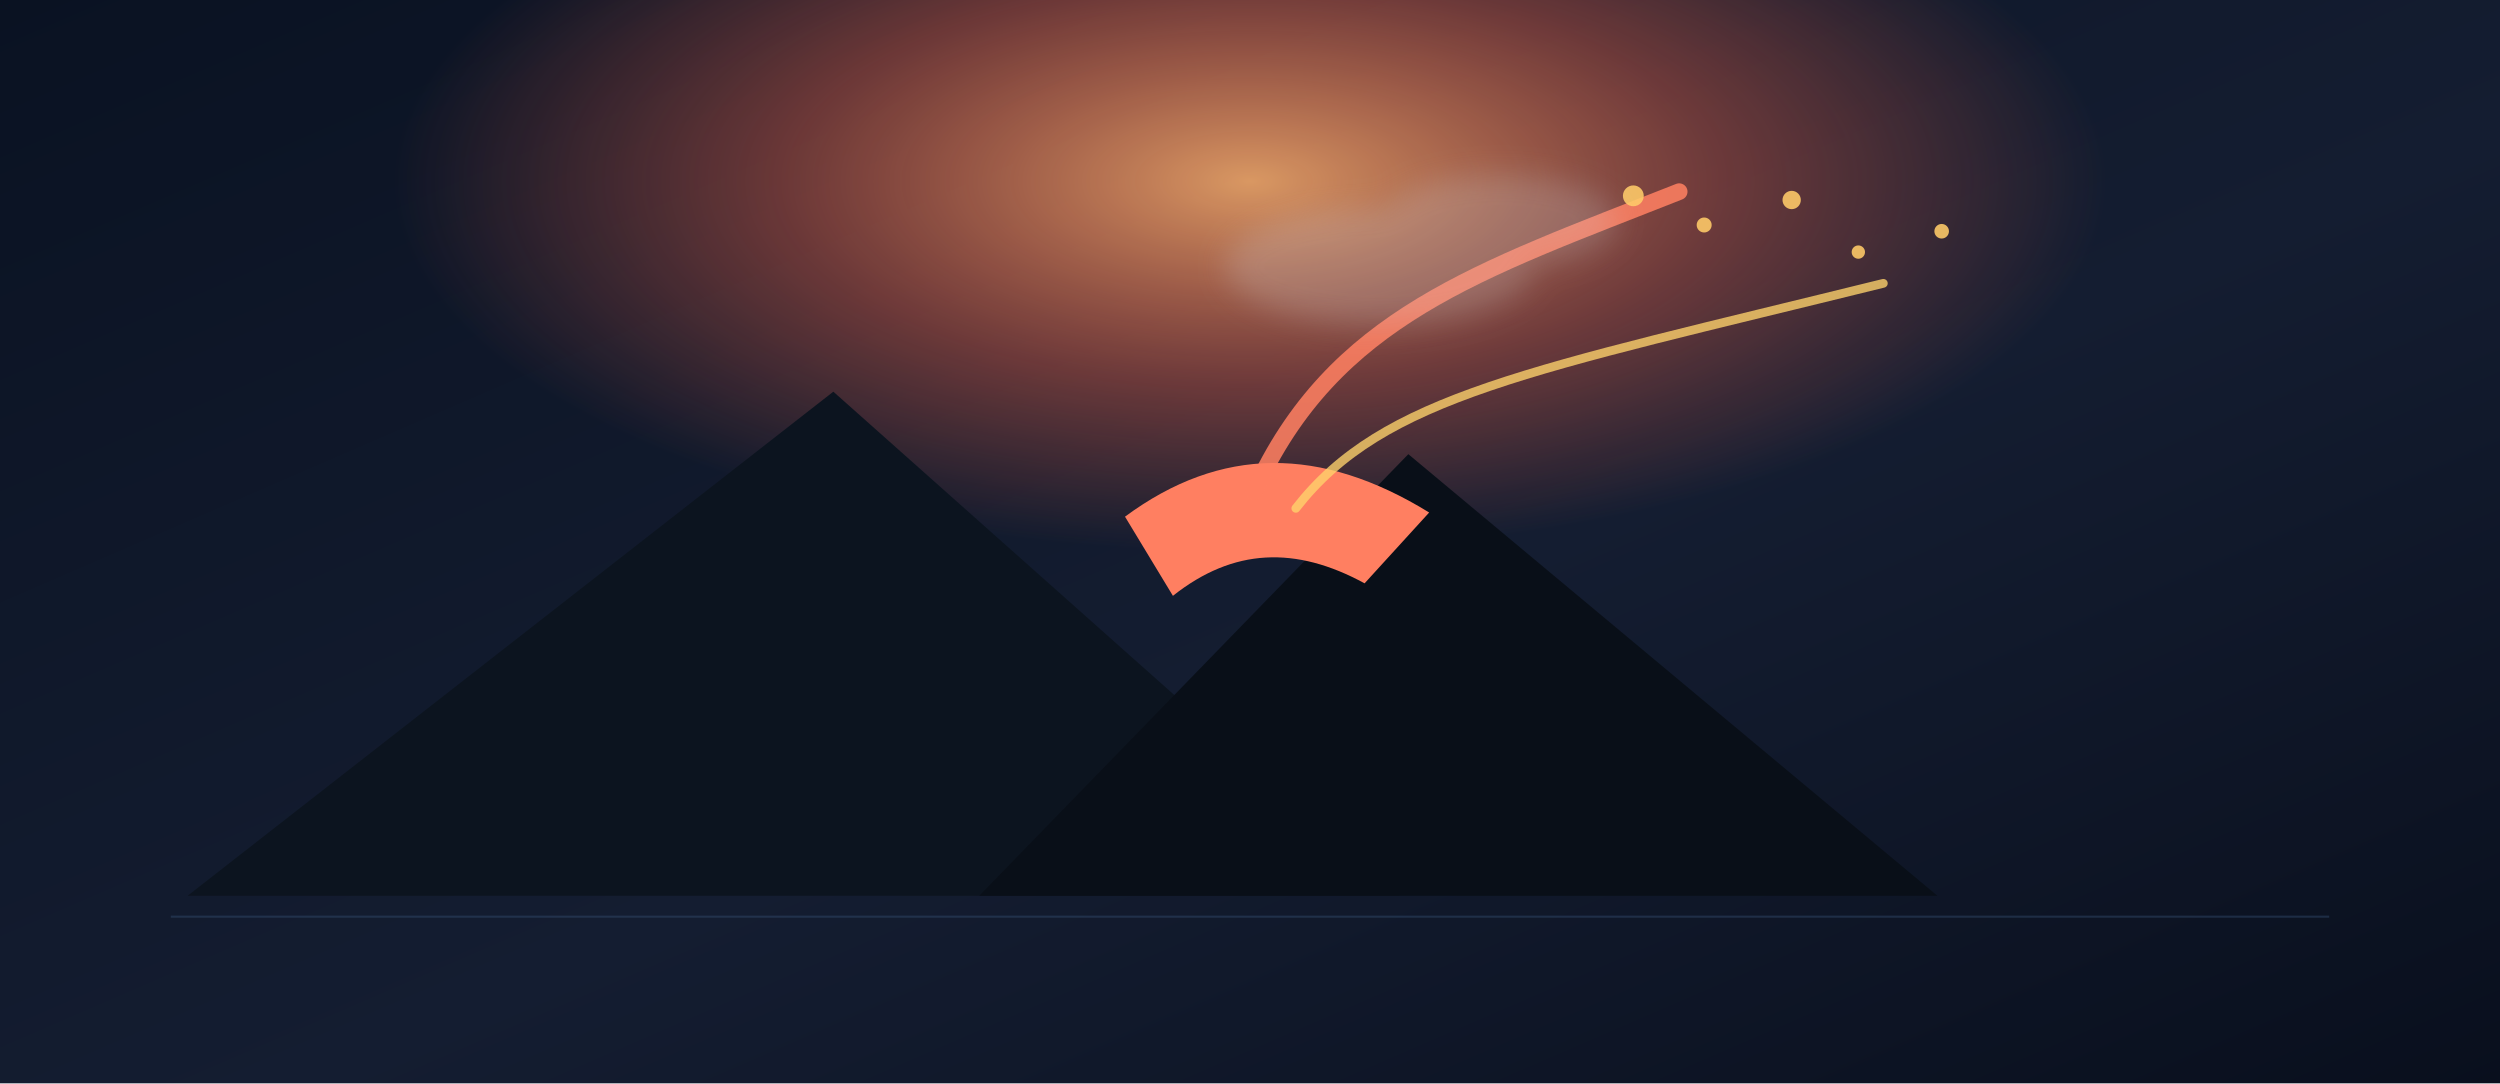
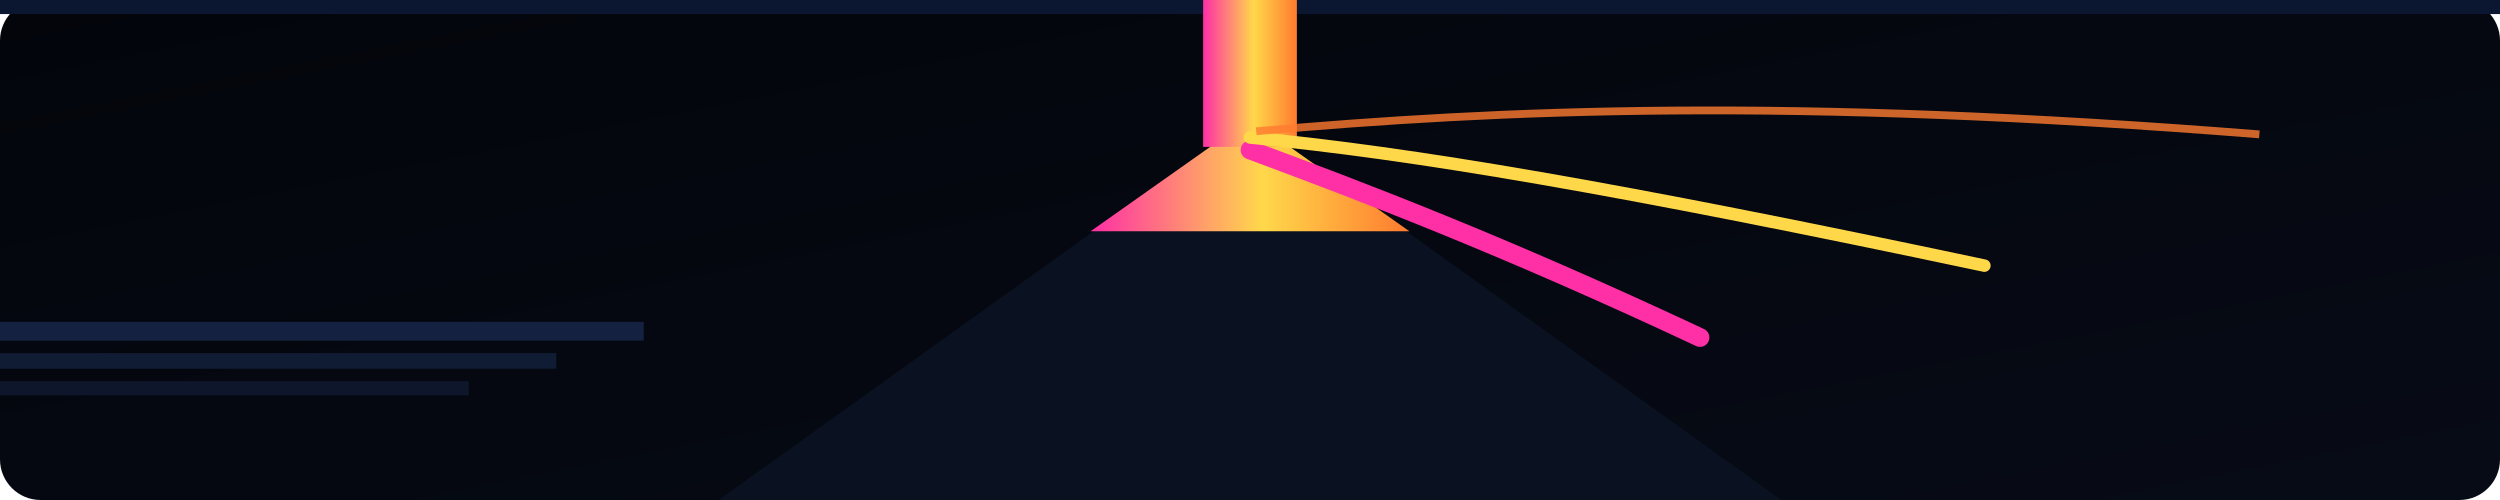
- <svg xmlns="http://www.w3.org/2000/svg" viewBox="0 0 1200 520">
+ <svg xmlns="http://www.w3.org/2000/svg" viewBox="0 0 1600 320" role="img" aria-label="Abstract volcanic strip">
  <defs>
    <linearGradient id="bg" x1="0" y1="0" x2="1" y2="1">
-       <stop offset="0%" stop-color="#0a1222" />
-       <stop offset="56%" stop-color="#141d31" />
-       <stop offset="100%" stop-color="#090f1d" />
+       <stop offset="0%" stop-color="#03050b" />
+       <stop offset="100%" stop-color="#070b16" />
    </linearGradient>
-     <radialGradient id="craterGlow" cx="50%" cy="17%" r="34%">
-       <stop offset="0%" stop-color="#ffb06d" stop-opacity="0.84" />
-       <stop offset="55%" stop-color="#ff6c4f" stop-opacity="0.38" />
-       <stop offset="100%" stop-color="#ff6c4f" stop-opacity="0" />
-     </radialGradient>
-     <filter id="smoke" x="-20%" y="-20%" width="140%" height="140%">
-       <feGaussianBlur stdDeviation="7" />
-     </filter>
+     <linearGradient id="magma" x1="0" y1="0" x2="1" y2="0">
+       <stop offset="0%" stop-color="#ff2fa6" />
+       <stop offset="54%" stop-color="#ffd84a" />
+       <stop offset="100%" stop-color="#ff7b2f" />
+     </linearGradient>
  </defs>
-   <rect width="1200" height="520" fill="url(#bg)" />
-   <rect width="1200" height="520" fill="url(#craterGlow)" />
-   <path d="M90 430 L400 188 L672 430 Z" fill="#0c141f" />
-   <path d="M470 430 L676 218 L930 430 Z" fill="#090f18" />
-   <path d="M540 248 C586 214, 634 214, 686 246 L655 280 C622 262, 592 263, 563 286 Z" fill="#ff7f61" />
-   <path d="M602 236 C640 152, 710 130, 806 92" fill="none" stroke="#ff7f61" stroke-width="8" stroke-linecap="round" opacity="0.86" />
-   <path d="M622 244 C664 190, 734 178, 904 136" fill="none" stroke="#ffd46b" stroke-width="4.2" stroke-linecap="round" opacity="0.78" />
-   <g fill="#ffcb68" opacity="0.88">
-     <circle cx="784" cy="94" r="5" />
-     <circle cx="818" cy="108" r="3.6" />
-     <circle cx="860" cy="96" r="4.4" />
-     <circle cx="892" cy="121" r="3.2" />
-     <circle cx="932" cy="111" r="3.5" />
-   </g>
-   <g fill="#d4dee8" opacity="0.2" filter="url(#smoke)">
-     <ellipse cx="662" cy="128" rx="74" ry="28" />
-     <ellipse cx="720" cy="106" rx="56" ry="22" />
-   </g>
-   <path d="M82 440 L1118 440" stroke="#365074" stroke-opacity="0.42" />
+   <rect width="1600" height="320" rx="26" fill="url(#bg)" />
+   <rect x="0" y="0" width="1600" height="9" fill="#0b1730" />
+   <path d="M460 320 L700 148 L900 148 L1140 320 Z" fill="#0a1222" />
+   <path d="M698 148 L800 76 L902 148 Z" fill="url(#magma)" />
+   <rect x="770" y="0" width="60" height="94" fill="url(#magma)" />
+   <path d="M800 96 C870 122 960 156 1088 216" fill="none" stroke="#ff2fa6" stroke-width="12" stroke-linecap="round" />
+   <path d="M800 88 C904 98 1034 120 1270 170" fill="none" stroke="#ffd84a" stroke-width="8" stroke-linecap="round" />
+   <path d="M804 84 C962 70 1144 62 1446 86" fill="none" stroke="#ff7b2f" stroke-width="5" opacity="0.8" />
+   <rect x="0" y="206" width="412" height="12" fill="#142140" />
+   <rect x="0" y="226" width="356" height="10" fill="#101b34" />
+   <rect x="0" y="244" width="300" height="9" fill="#0d162b" />
</svg>
